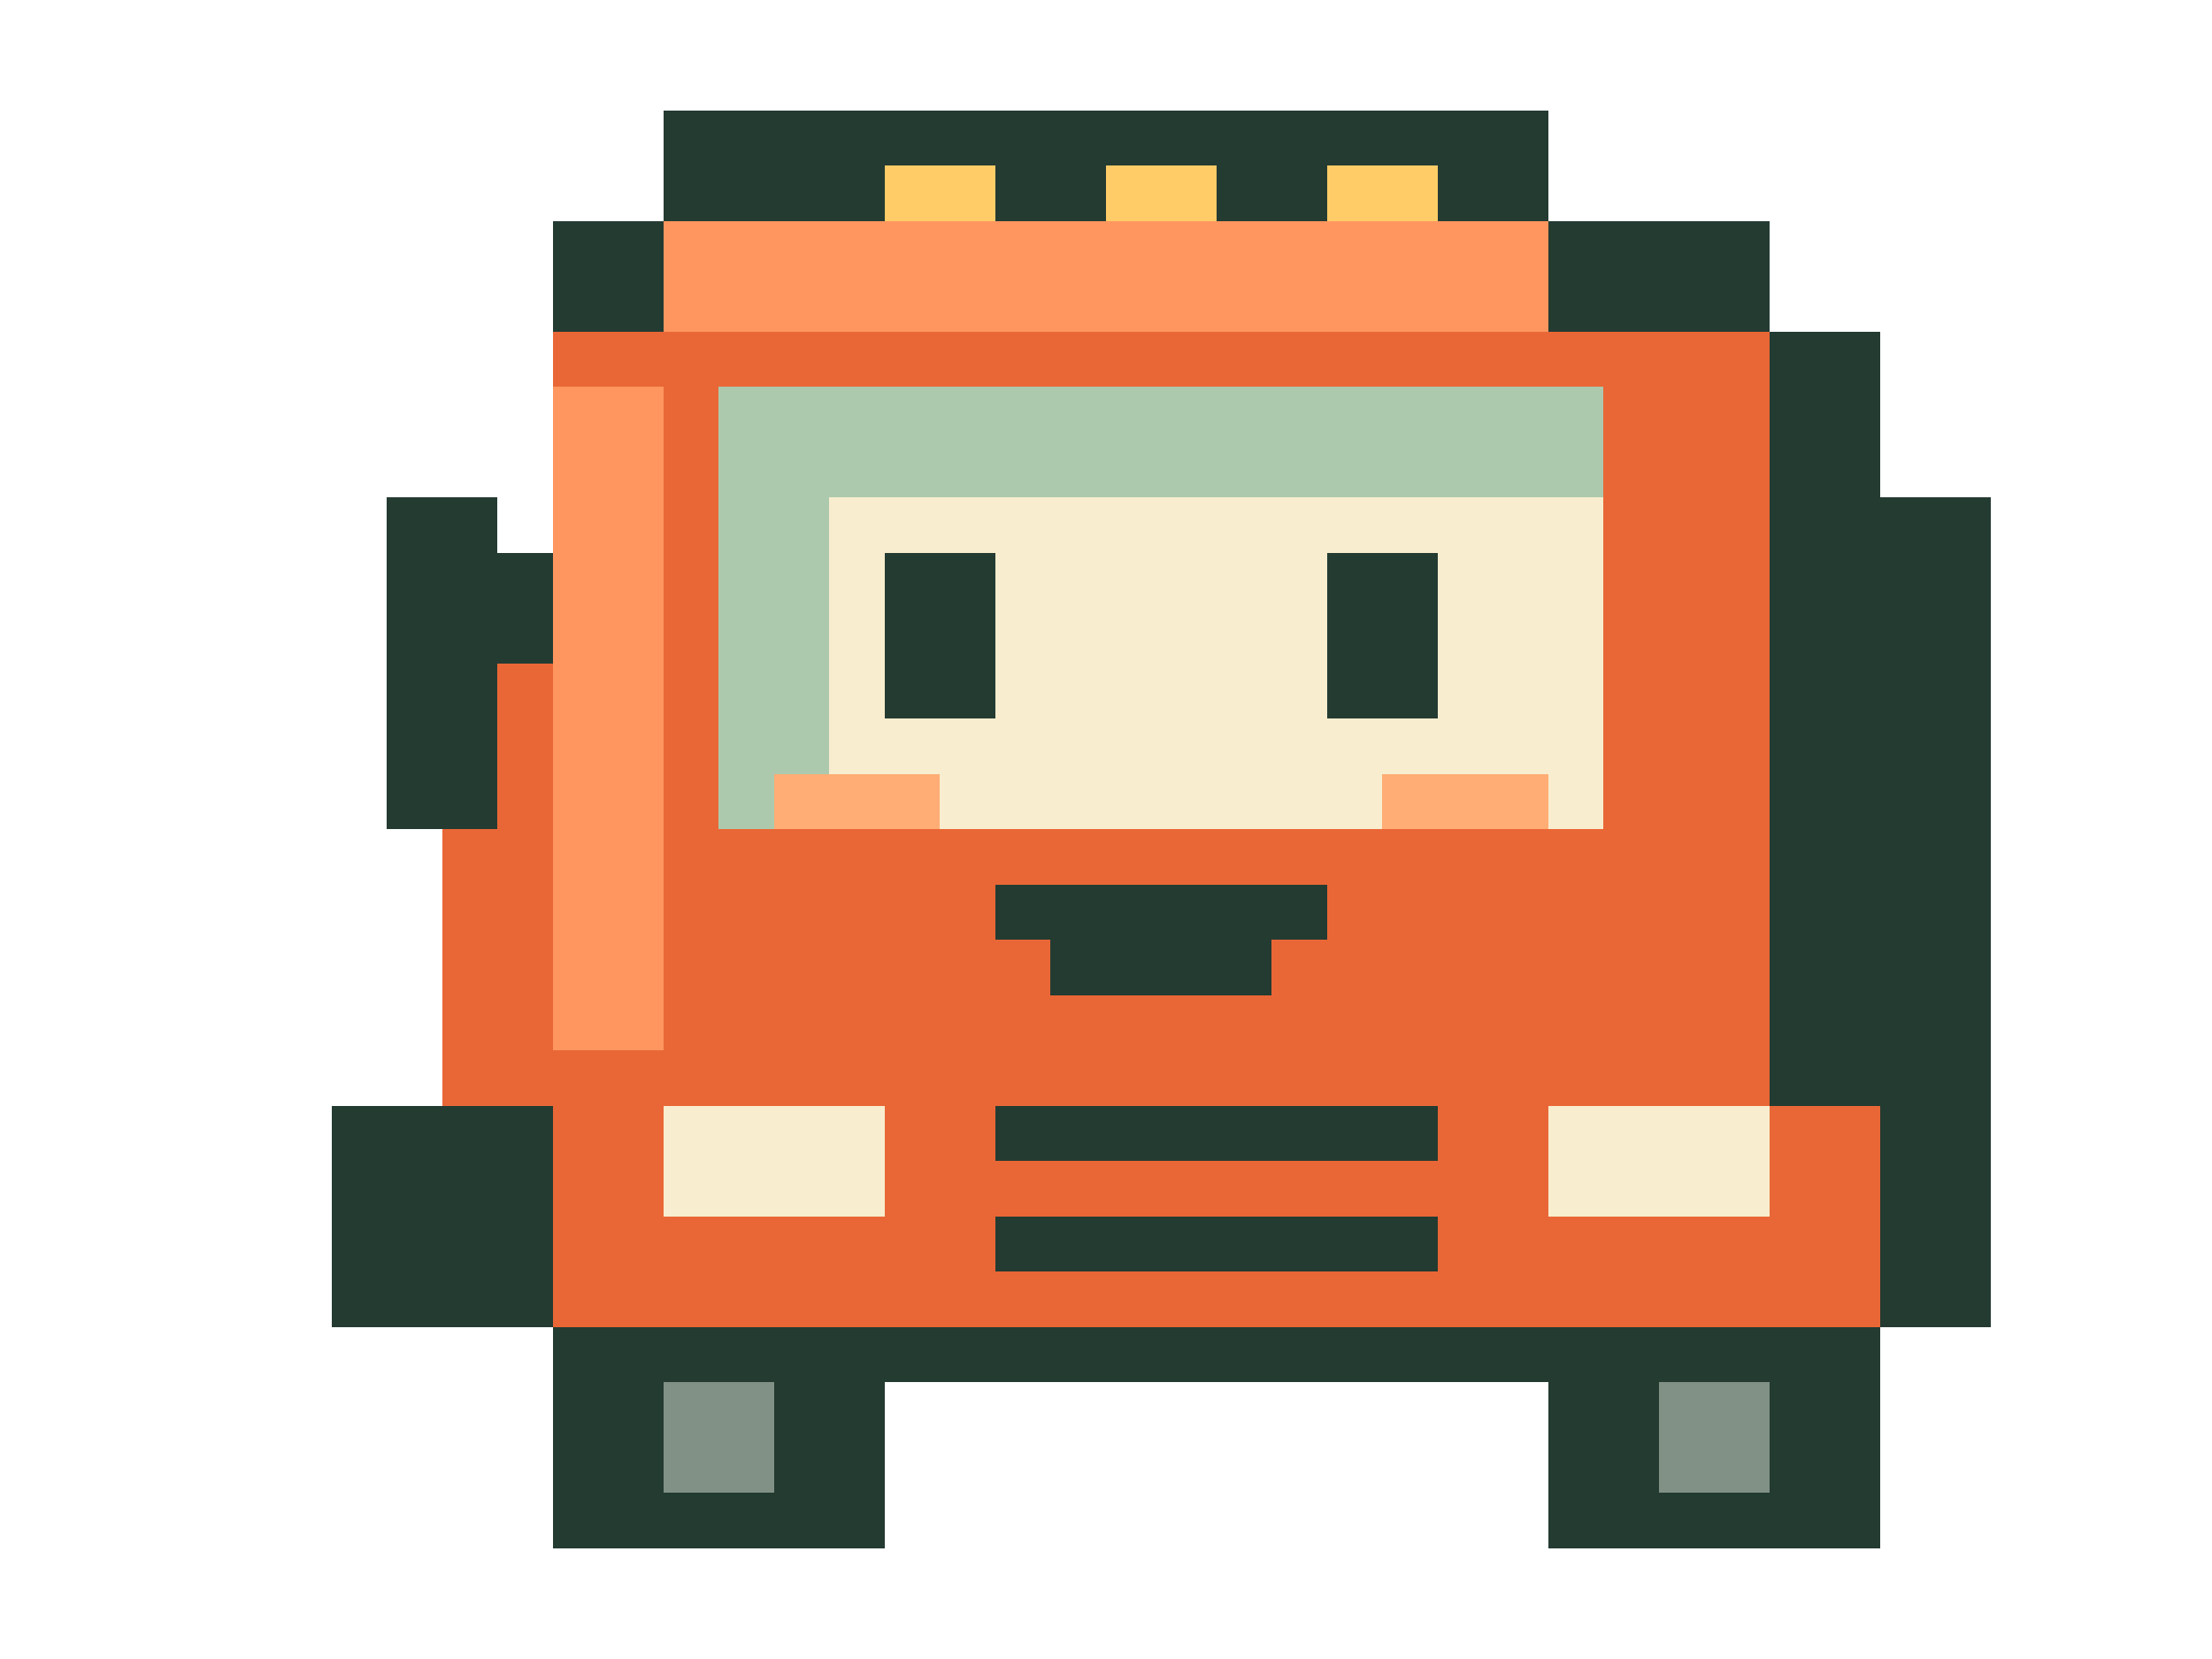
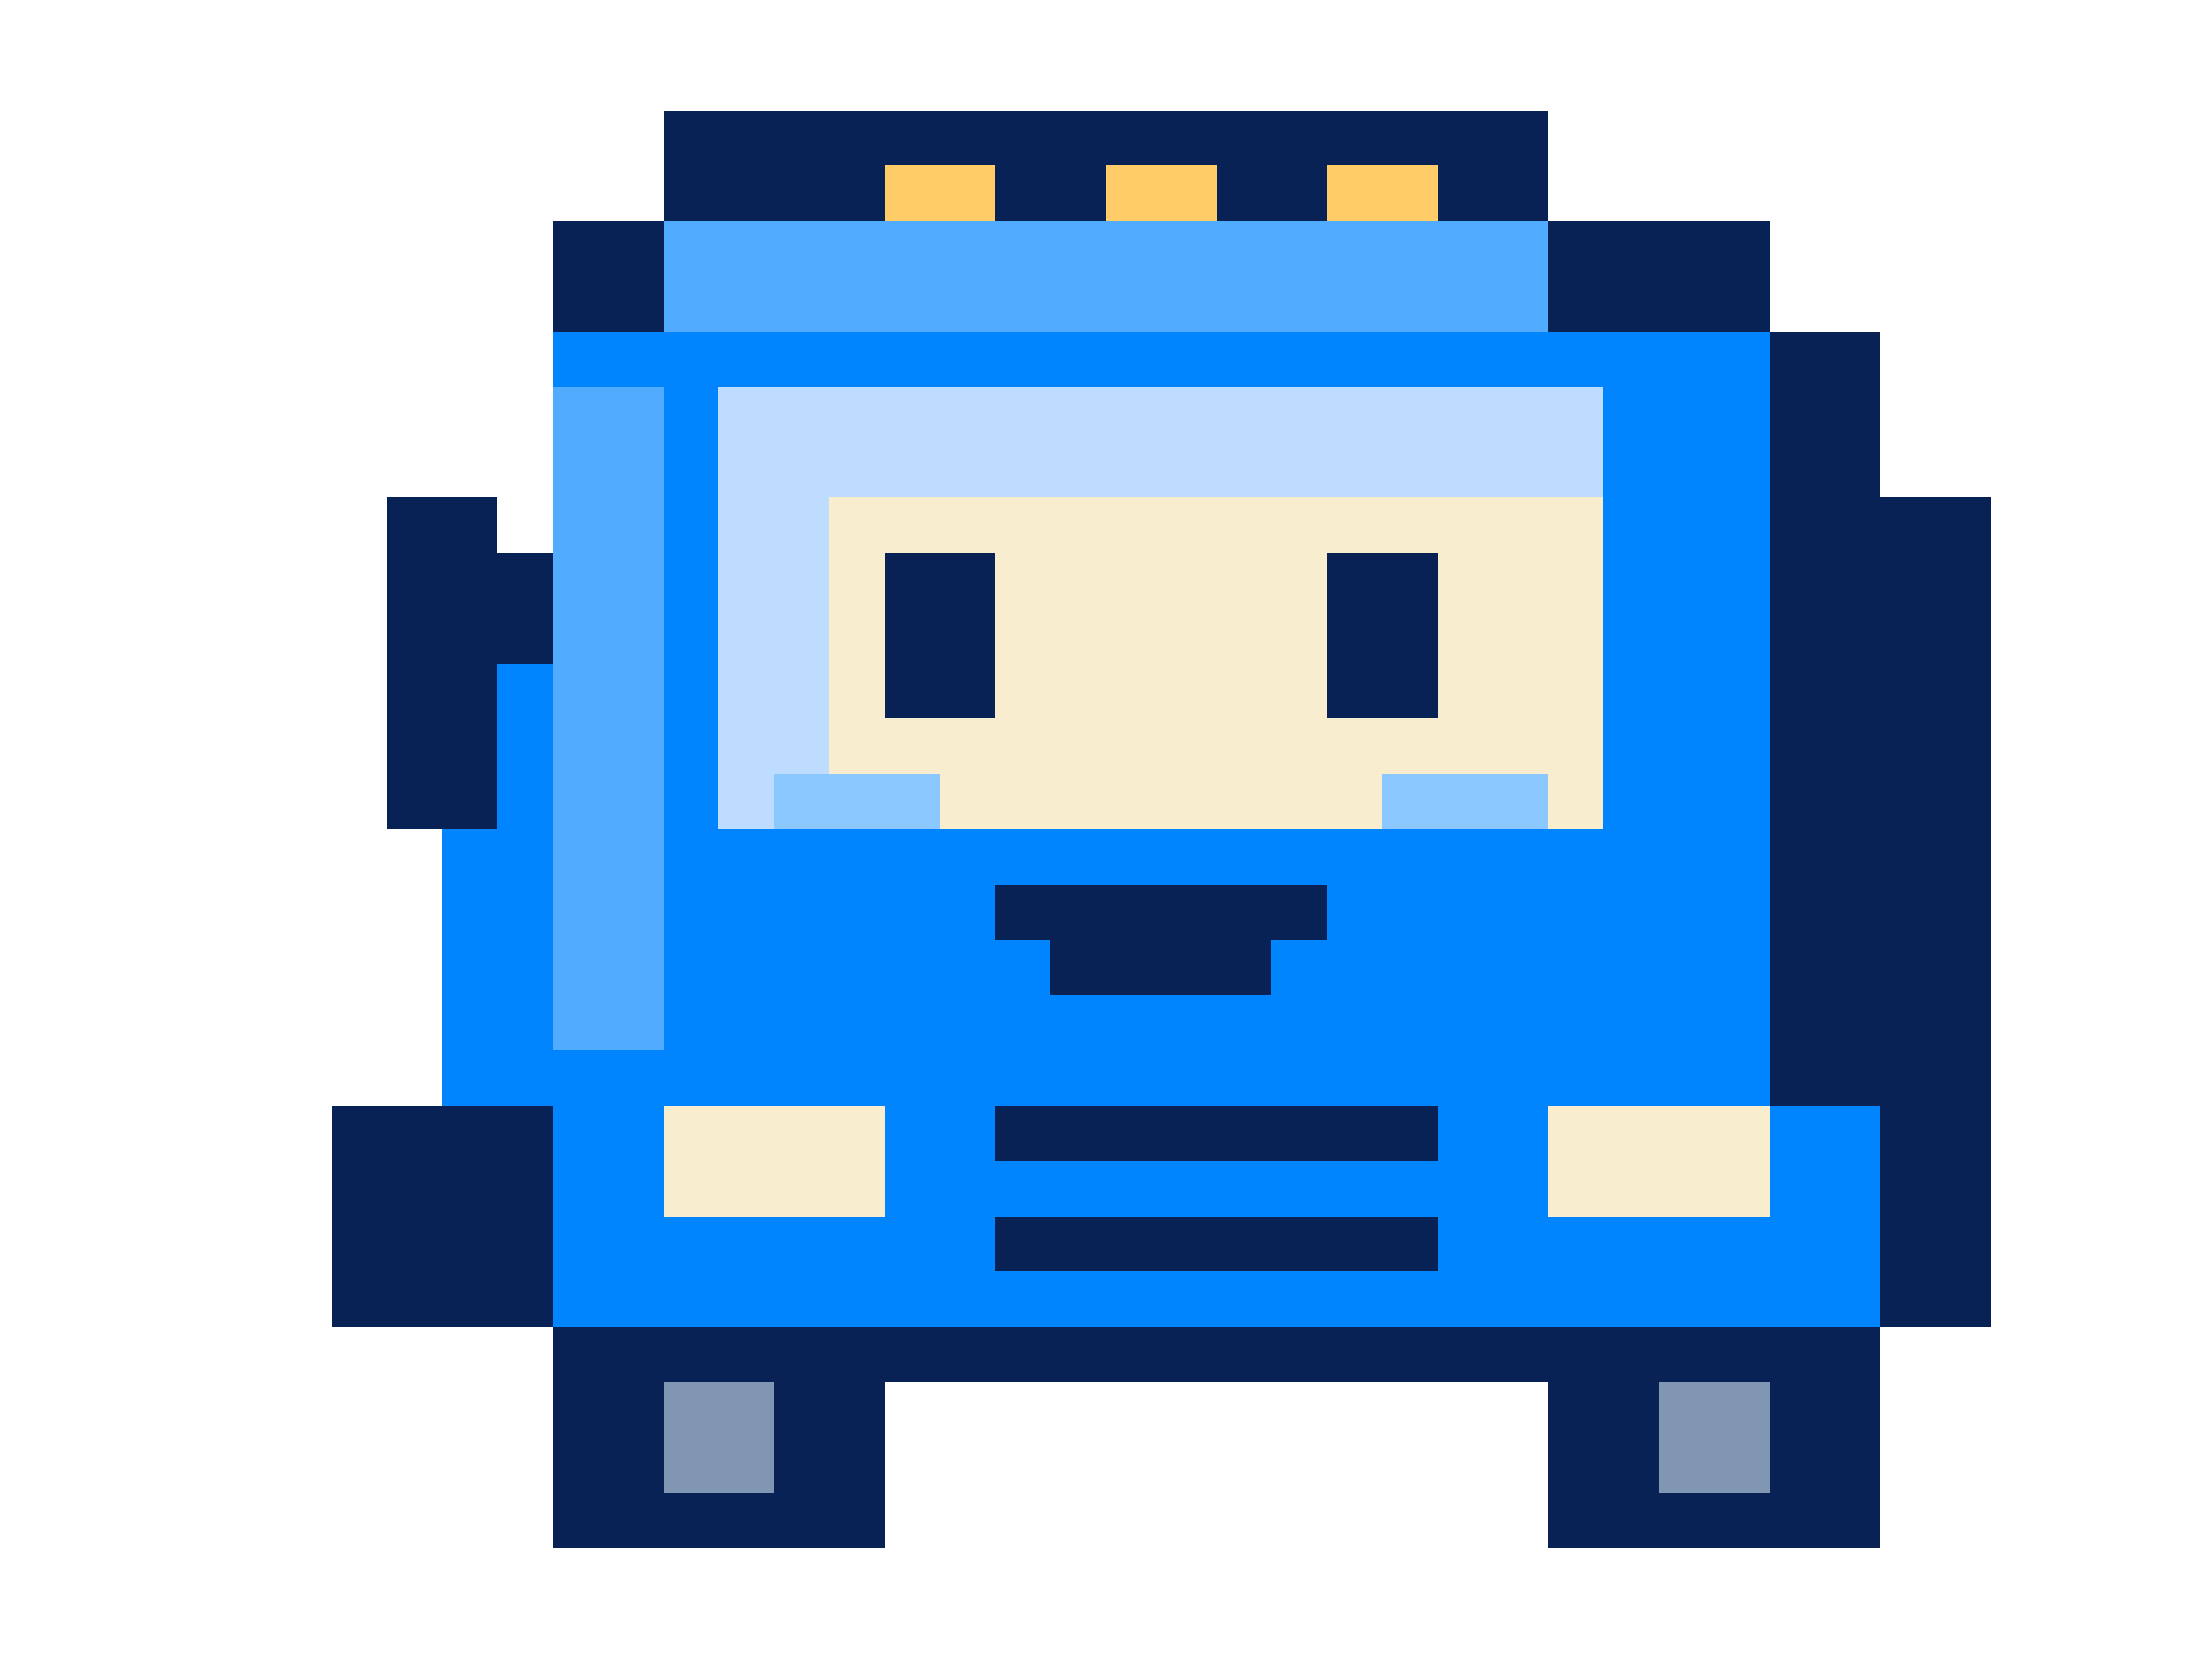
<svg xmlns="http://www.w3.org/2000/svg" viewBox="0 0 160 120" shape-rendering="crispEdges">
-   <path fill="#243b32" d="M48 8h64v8h16v8h8v24h8v48h-8v16h-24v-12H64v12H40V96H24V80h8V40h8V16h8z" />
-   <path fill="#e96736" d="M48 16h64v8h16v56h8v16H40V80H32V48h8V24h8z" />
-   <path fill="#ff965f" d="M48 16h64v8H48zM40 28h8v48h-8z" />
+   <path fill="#092256" d="M48 8h64v8h16v8h8v24h8v48h-8v16h-24v-12H64v12H40V96H24V80h8V40h8V16h8z" />
+   <path fill="#0085ff" d="M48 16h64v8h16v56h8v16H40V80H32V48h8V24h8z" />
+   <path fill="#51acff" d="M48 16h64v8H48zM40 28h8v48h-8z" />
  <path fill="#f8edce" d="M52 28h64v32H52z" />
-   <path fill="#acc9ad" d="M52 28h64v8H52zM52 36h8v24h-8z" />
-   <path fill="#243b32" d="M64 40h8v12h-8zM96 40h8v12h-8zM72 64h24v4H72zM76 68h16v4H76z" />
-   <path fill="#ffad75" d="M56 56h12v4H56zM100 56h12v4h-12z" />
+   <path fill="#bddcff" d="M52 28h64v8H52zM52 36h8v24h-8z" />
+   <path fill="#092256" d="M64 40h8v12h-8zM96 40h8v12h-8zM72 64h24v4H72zM76 68h16v4H76z" />
+   <path fill="#8ac8ff" d="M56 56h12v4H56zM100 56h12v4h-12z" />
  <path fill="#f8edce" d="M48 80h16v8H48zM112 80h16v8h-16z" />
-   <path fill="#243b32" d="M72 80h32v4H72zM72 88h32v4H72z" />
-   <path fill="#819186" d="M48 100h8v8h-8zM120 100h8v8h-8z" />
+   <path fill="#092256" d="M72 80h32v4H72zM72 88h32v4H72z" />
+   <path fill="#8196b2" d="M48 100h8v8h-8zM120 100h8v8h-8z" />
  <path fill="#ffcc68" d="M64 12h8v4h-8zM80 12h8v4h-8zM96 12h8v4h-8z" />
-   <path fill="#243b32" d="M28 36h8v24h-8zM136 36h8v24h-8z" />
+   <path fill="#092256" d="M28 36h8v24h-8zM136 36h8v24h-8z" />
</svg>
